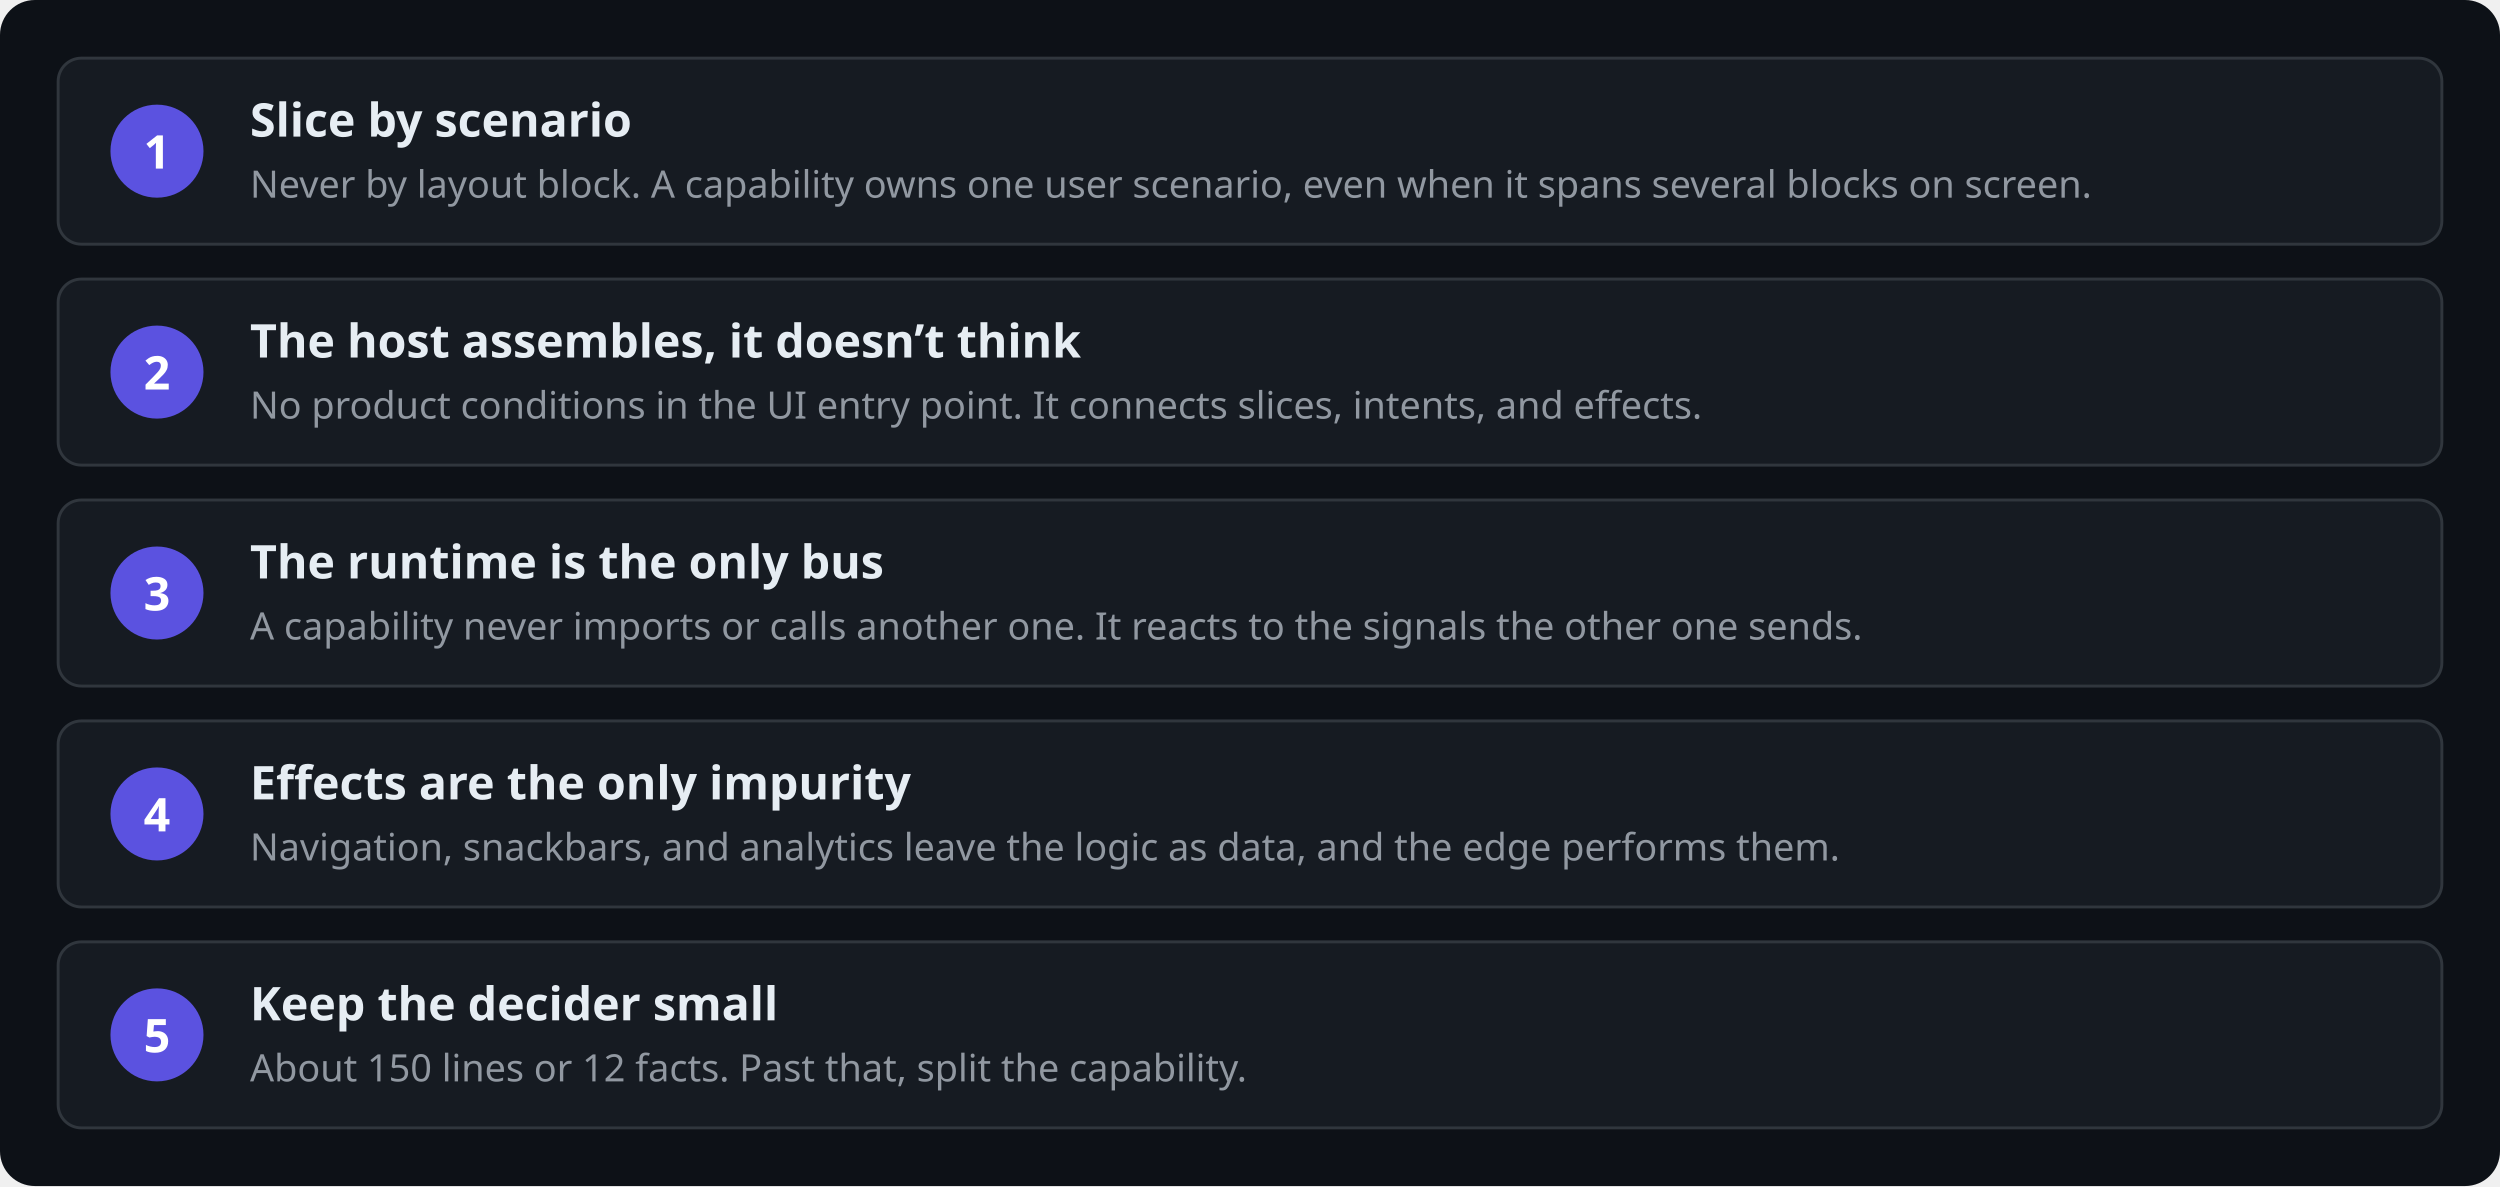
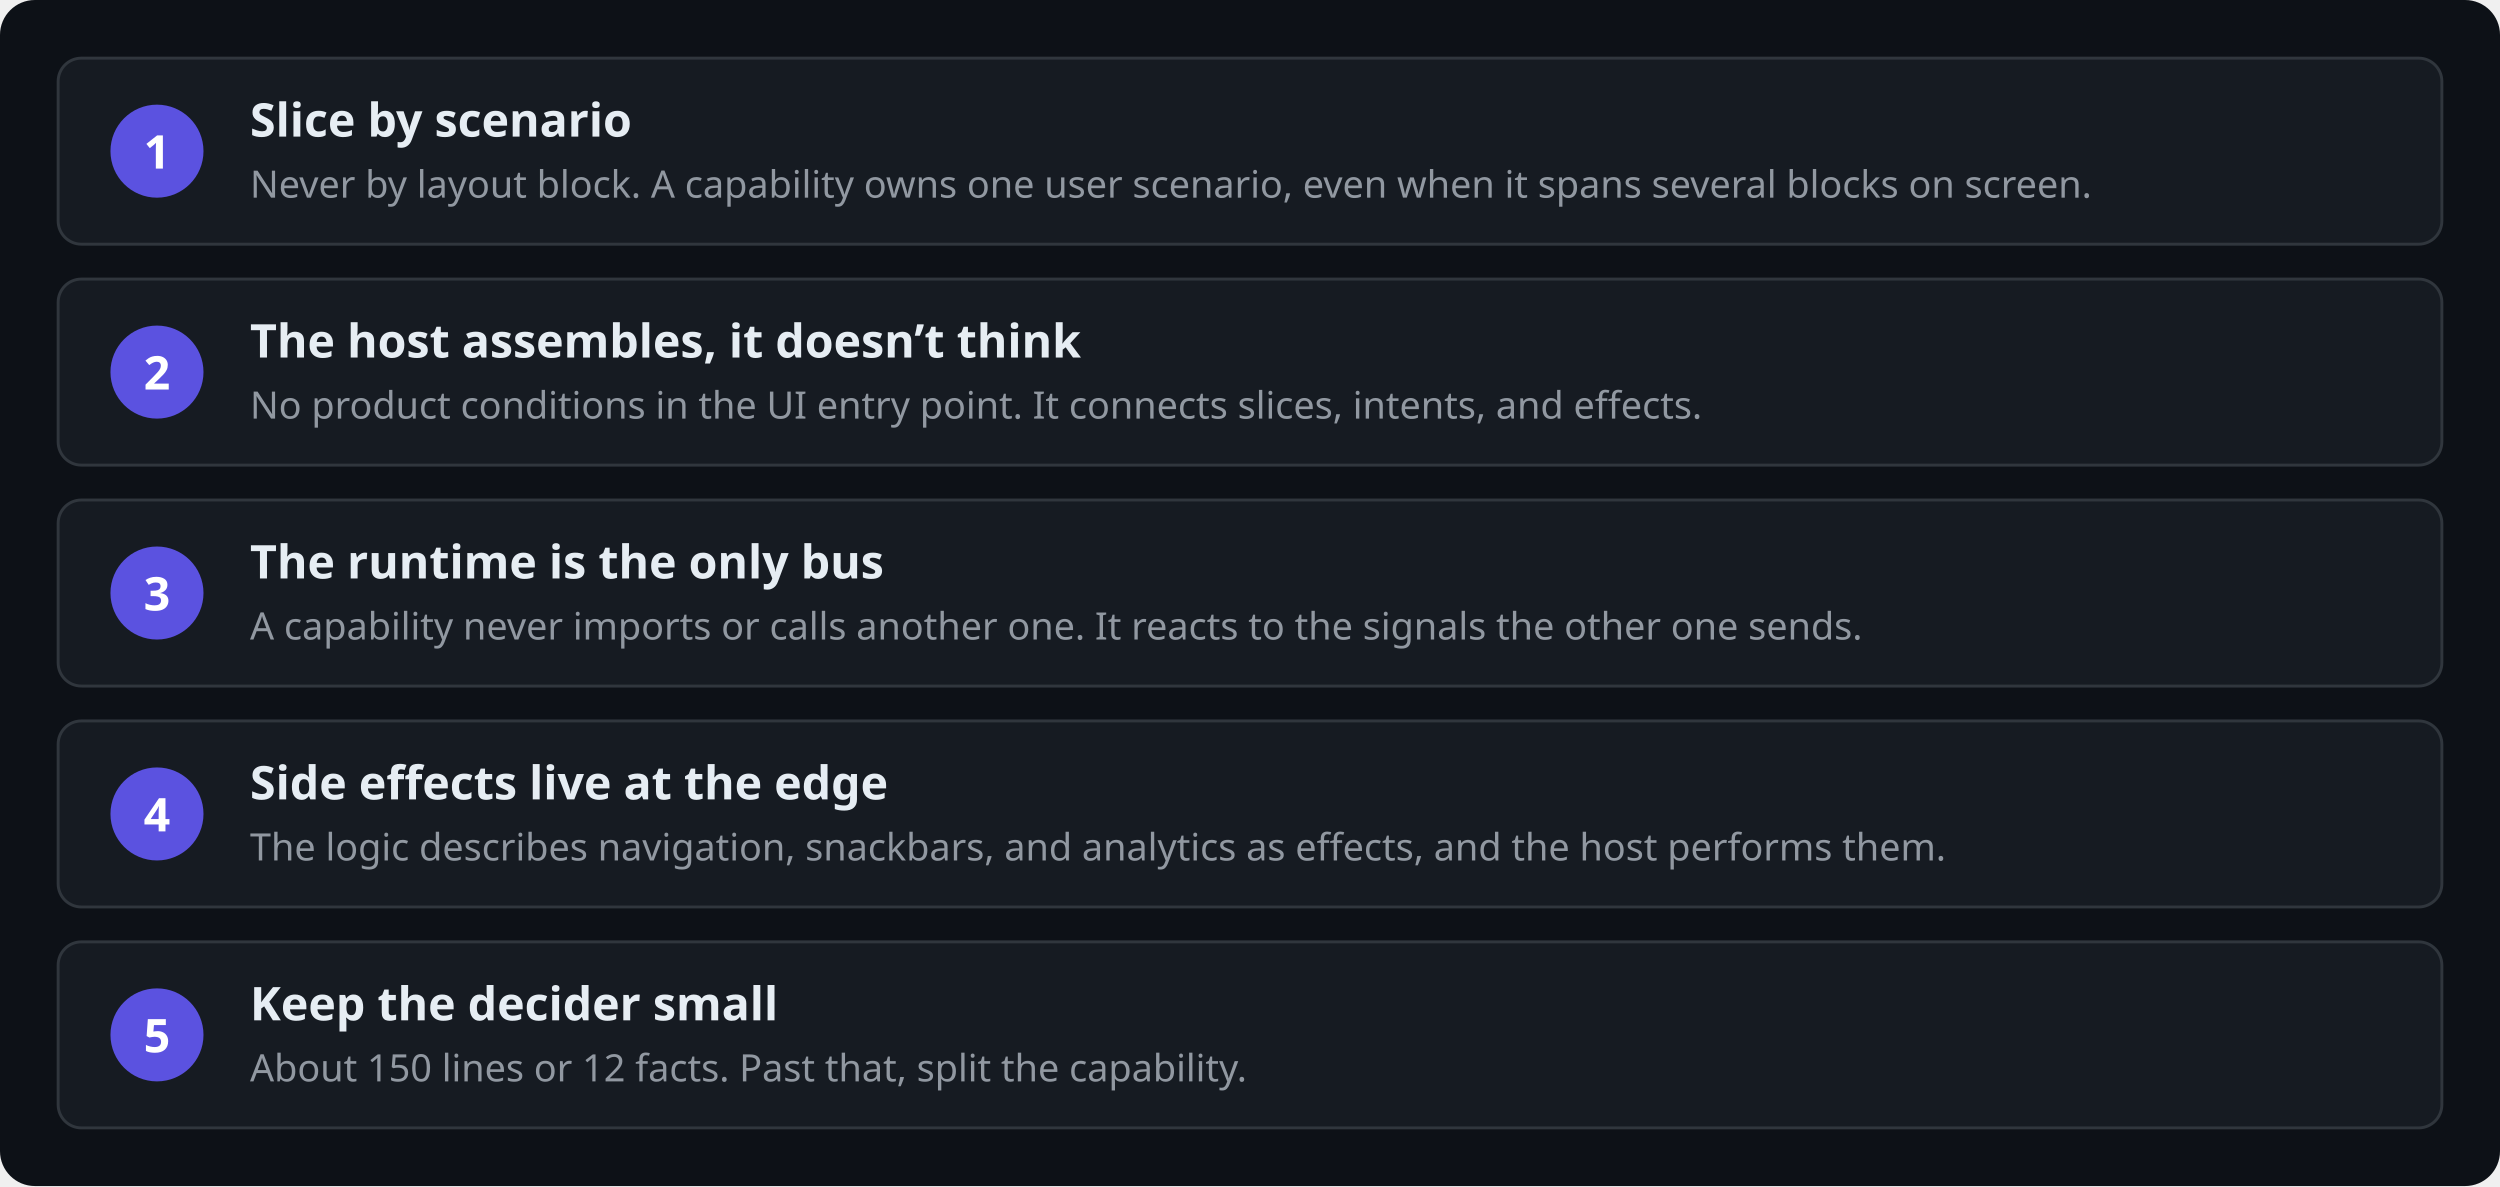
<svg xmlns="http://www.w3.org/2000/svg" width="860" height="408" viewBox="0 0 860 408" font-family="-apple-system, BlinkMacSystemFont, 'Segoe UI', 'Noto Sans', Helvetica, Arial, sans-serif" role="img">
  <rect width="860" height="408" rx="12" fill="#0d1117" />
  <rect x="20" y="20" width="820" height="64" rx="8" fill="#161b22" stroke="#30363d" stroke-width="1" />
  <circle cx="54" cy="52.0" r="16" fill="#5b52e0" />
  <text x="54" y="58" font-size="16" fill="#ffffff" font-weight="700" text-anchor="middle">1</text>
  <text x="86" y="47" font-size="16" fill="#e6edf3" font-weight="700">Slice by scenario</text>
  <text x="86" y="68" font-size="13" fill="#9198a1">Never by layout block. A capability owns one user scenario, even when it spans several blocks on screen.</text>
  <rect x="20" y="96" width="820" height="64" rx="8" fill="#161b22" stroke="#30363d" stroke-width="1" />
  <circle cx="54" cy="128.0" r="16" fill="#5b52e0" />
  <text x="54" y="134" font-size="16" fill="#ffffff" font-weight="700" text-anchor="middle">2</text>
  <text x="86" y="123" font-size="16" fill="#e6edf3" font-weight="700">The host assembles, it doesn’t think</text>
  <text x="86" y="144" font-size="13" fill="#9198a1">No product conditions in the UI entry point. It connects slices, intents, and effects.</text>
  <rect x="20" y="172" width="820" height="64" rx="8" fill="#161b22" stroke="#30363d" stroke-width="1" />
  <circle cx="54" cy="204.0" r="16" fill="#5b52e0" />
  <text x="54" y="210" font-size="16" fill="#ffffff" font-weight="700" text-anchor="middle">3</text>
  <text x="86" y="199" font-size="16" fill="#e6edf3" font-weight="700">The runtime is the only bus</text>
  <text x="86" y="220" font-size="13" fill="#9198a1">A capability never imports or calls another one. It reacts to the signals the other one sends.</text>
  <rect x="20" y="248" width="820" height="64" rx="8" fill="#161b22" stroke="#30363d" stroke-width="1" />
  <circle cx="54" cy="280.0" r="16" fill="#5b52e0" />
  <text x="54" y="286" font-size="16" fill="#ffffff" font-weight="700" text-anchor="middle">4</text>
-   <text x="86" y="275" font-size="16" fill="#e6edf3" font-weight="700">Effects are the only impurity</text>
-   <text x="86" y="296" font-size="13" fill="#9198a1">Navigation, snackbars, and analytics leave the logic as data, and the edge performs them.</text>
+   <text x="86" y="275" font-size="16" fill="#e6edf3" font-weight="700">Side effects live at the edge</text>
+   <text x="86" y="296" font-size="13" fill="#9198a1">The logic describes navigation, snackbars, and analytics as effects, and the host performs them.</text>
  <rect x="20" y="324" width="820" height="64" rx="8" fill="#161b22" stroke="#30363d" stroke-width="1" />
  <circle cx="54" cy="356.0" r="16" fill="#5b52e0" />
  <text x="54" y="362" font-size="16" fill="#ffffff" font-weight="700" text-anchor="middle">5</text>
  <text x="86" y="351" font-size="16" fill="#e6edf3" font-weight="700">Keep the decider small</text>
  <text x="86" y="372" font-size="13" fill="#9198a1">About 150 lines or 12 facts. Past that, split the capability.</text>
</svg>
